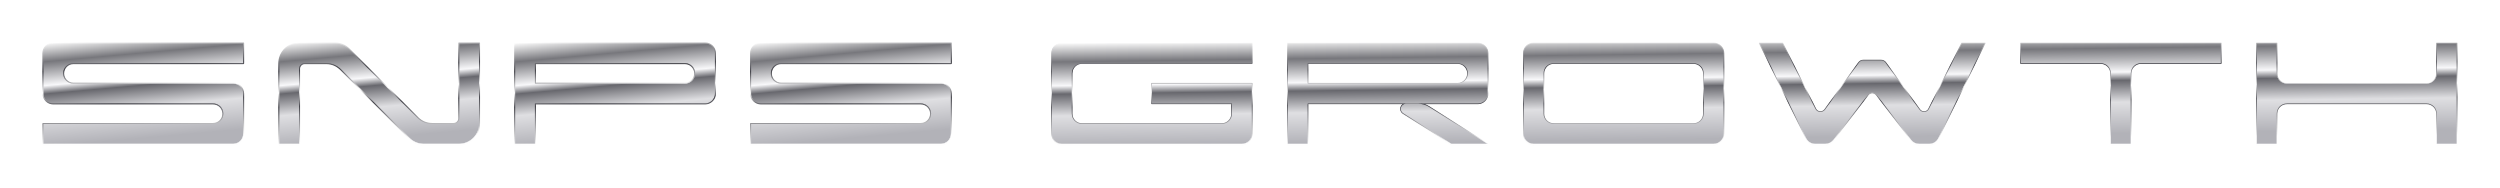
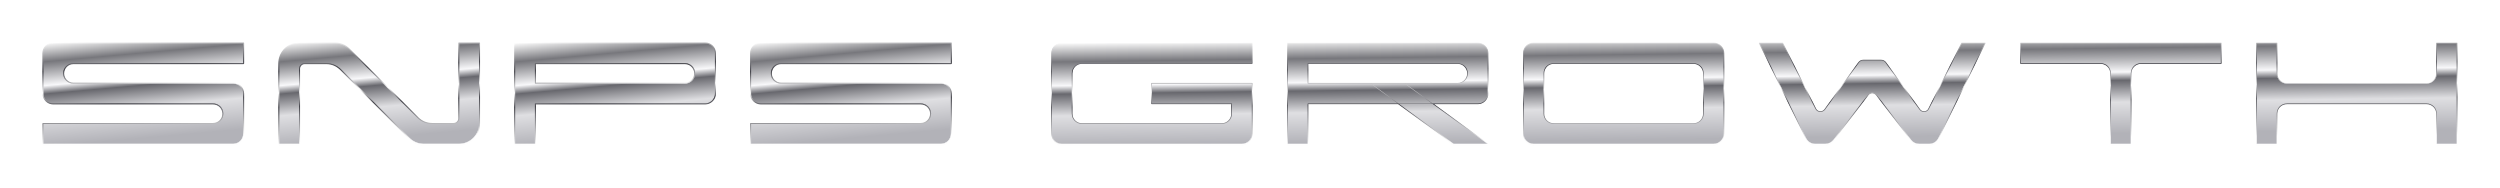
<svg xmlns="http://www.w3.org/2000/svg" width="1737.070" height="130" viewBox="0 0 1737.070 130">
  <defs>
    <linearGradient id="si-silver" x1="0" y1="0" x2=".18" y2="1">
      <stop stop-color="#fafafa" />
      <stop offset=".18" stop-color="#77777c" />
      <stop offset=".41" stop-color="#f8f8fa" />
      <stop offset=".49" stop-color="#68686e" />
      <stop offset=".7" stop-color="#dfdfe2" />
      <stop offset="1" stop-color="#b2b2b8" />
    </linearGradient>
    <linearGradient id="si-glass" x1="0" y1="0" x2=".24" y2="1">
      <stop stop-color="#ffffff" stop-opacity=".92" />
      <stop offset=".16" stop-color="#33333a" stop-opacity=".26" />
      <stop offset=".4" stop-color="#ffffff" stop-opacity=".12" />
      <stop offset=".49" stop-color="#ffffff" stop-opacity=".82" />
      <stop offset=".56" stop-color="#33333a" stop-opacity=".1" />
      <stop offset=".82" stop-color="#ffffff" stop-opacity=".15" />
      <stop offset="1" stop-color="#ffffff" stop-opacity=".8" />
    </linearGradient>
    <linearGradient id="si-frost" x2=".8" y2="1">
      <stop stop-color="#ffffff" stop-opacity=".85" />
      <stop offset="1" stop-color="#33333a" stop-opacity=".5" />
    </linearGradient>
    <linearGradient id="si-edge" x2=".1" y2="1">
      <stop stop-color="#ffffff" />
      <stop offset=".28" stop-color="#33333a" />
      <stop offset=".49" stop-color="#ffffff" />
      <stop offset=".63" stop-color="#33333a" />
      <stop offset="1" stop-color="#ffffff" />
    </linearGradient>
  </defs>
  <g transform="translate(0 1.2)" fill="#f5f5f5" opacity=".22">
    <g transform="translate(30 30)">
      <g transform="scale(1.492537) translate(-33.28 -33.28)">
        <path d="M117.08,42.66h9.38v-9.38H37.97c-2.59,0-4.69,2.1-4.69,4.69v18.76c0,2.59,2.1,4.69,4.69,4.69h4.69s69.73,0,69.73,0c2.59,0,4.69,2.1,4.69,4.69h0c0,2.59-2.1,4.69-4.69,4.69H42.66s-9.38,0-9.38,0v9.38h88.49c2.59,0,4.69-2.1,4.69-4.69v-18.76c0-2.59-2.1-4.69-4.69-4.69h-4.69s-69.73,0-69.73,0c-2.59,0-4.69-2.1-4.69-4.69h0c0-2.59,2.1-4.69,4.69-4.69h69.73Z" />
        <path d="M226.9,33.28v34.98c0,1.4-1.14,2.54-2.54,2.54h-10.08c-2.49,0-4.87-.99-6.63-2.75l-6.63-6.63-6.64-6.63-12.13-12.13h0l-6.63-6.63c-1.76-1.76-4.14-2.75-6.63-2.75h-9.37s-7.13,0-7.13,0h0c-5.18,0-9.38,4.2-9.38,9.38h0s0,0,0,0v37.52h9.38v-34.98c0-1.4,1.14-2.54,2.54-2.54h10.09c2.49,0,4.87.99,6.63,2.75l16.01,16.01,6.63,6.64,2.74,2.74,6.63,6.63c1.76,1.76,4.14,2.75,6.63,2.75h9.39s7.12,0,7.12,0h0c5.18,0,9.38-4.2,9.38-9.38h0v-37.52h-9.38Z" />
        <path d="M252.92,33.28v46.9h9.38v-18.76h79.11c2.59,0,4.69-2.1,4.69-4.69v-18.76c0-2.59-2.1-4.69-4.69-4.69h-88.49ZM332.03,52.04h-69.73v-9.38h69.73c2.59,0,4.69,2.1,4.69,4.69h0c0,2.59-2.1,4.69-4.69,4.69Z" />
        <path d="M372.12,47.35h0c0,2.59,2.1,4.69,4.69,4.69h74.42c2.59,0,4.69,2.1,4.69,4.69v18.76c0,2.59-2.1,4.69-4.69,4.69h-88.49v-9.38h79.11c2.59,0,4.69-2.1,4.69-4.69h0c0-2.59-2.1-4.69-4.69-4.69h-74.42c-2.59,0-4.69-2.1-4.69-4.69v-18.76c0-2.59,2.1-4.69,4.69-4.69h88.49v9.38h-79.11c-2.59,0-4.69,2.1-4.69,4.69Z" />
      </g>
-       <path d="M139.1 0.0H7.0C3.1 0.0 0.0 3.1 0.0 7.0V63.0C0.0 66.9 3.1 70.0 7.0 70.0H132.1C135.9 70.0 139.1 66.9 139.1 63.0V28.0H69.5V42.0H125.1V49.0C125.1 52.9 121.9 56.0 118.1 56.0H21.0C17.1 56.0 14.0 52.9 14.0 49.0V21.0C14.0 17.1 17.1 14.0 21.0 14.0H139.1V0.0ZM163.9 0.0V70.0H177.9V42.0H296.0C299.8 42.0 303.0 38.9 303.0 35.0V7.0C303.0 3.1 299.8 0.0 296.0 0.0H163.9ZM282.0 28.0H177.9V14.0H282.0C285.8 14.0 289.0 17.1 289.0 21.0C289.0 24.9 285.8 28.0 282.0 28.0ZM244.2 48.8 277.6 70.0H303.0L262.2 44.2C260.0 42.8 257.4 42.0 254.7 42.0H246.1C242.4 42.0 241.0 46.8 244.2 48.8ZM327.8 7.0C327.8 3.1 330.9 0.0 334.8 0.0H459.9C463.7 0.0 466.9 3.1 466.9 7.0V63.0C466.9 66.9 463.7 70.0 459.9 70.0H334.8C330.9 70.0 327.8 66.9 327.8 63.0V7.0ZM341.8 21.0V49.0C341.8 52.9 344.9 56.0 348.8 56.0H445.9C449.7 56.0 452.9 52.9 452.9 49.0V21.0C452.9 17.1 449.7 14.0 445.9 14.0H348.8C344.9 14.0 341.8 17.1 341.8 21.0ZM491.7 0.0H507.8L530.7 45.6C532.0 48.2 535.5 48.4 537.2 46.1L560.7 13.5C561.4 12.5 562.6 11.9 563.8 11.9H576.3C577.5 11.9 578.7 12.5 579.4 13.5L603.0 46.1C604.6 48.4 608.2 48.2 609.4 45.6L632.3 0.0H648.4L616.0 66.1C614.8 68.5 612.4 70.0 609.7 70.0H602.6C600.4 70.0 598.4 69.0 597.1 67.3L573.1 36.0C571.5 34.0 568.6 34.0 567.1 36.0L543.1 67.3C541.7 69.0 539.7 70.0 537.5 70.0H530.4C527.7 70.0 525.3 68.5 524.1 66.1L491.7 0.0ZM673.3 0.0H812.4V14.0H756.8C753 14.0 749.8 17.1 749.8 21.0V70.0H735.8V21.0C735.8 17.1 732.7 14.0 728.8 14.0H673.3V0.0ZM837.2 0.0H851.2V21.0C851.2 24.9 854.3 28.0 858.2 28.0H955.3C959.1 28.0 962.3 24.9 962.3 21.0V0.0H976.3V70.0H962.3V49.0C962.3 45.1 959.1 42.0 955.3 42.0H858.2C854.3 42.0 851.2 45.1 851.2 49.0V70.0H837.2V0.0Z" transform="translate(700.806 0)" />
+       <path d="M139.1 0.0H7.0C3.1 0.0 0.0 3.1 0.0 7.0V63.0C0.0 66.9 3.1 70.0 7.0 70.0H132.1C135.9 70.0 139.1 66.9 139.1 63.0V28.0H69.5V42.0H125.1V49.0C125.1 52.9 121.9 56.0 118.1 56.0H21.0C17.1 56.0 14.0 52.9 14.0 49.0V21.0C14.0 17.1 17.1 14.0 21.0 14.0H139.1V0.0ZM163.9 0.0V70.0H177.9V42.0H296.0C299.8 42.0 303.0 38.9 303.0 35.0V7.0C303.0 3.1 299.8 0.0 296.0 0.0H163.9ZM282.0 28.0H177.9V14.0H282.0C285.8 14.0 289.0 17.1 289.0 21.0C289.0 24.9 285.8 28.0 282.0 28.0ZM221.6 28.0 279.2 70.0H303.0L245.3 28.0H221.6ZM327.8 7.0C327.8 3.1 330.9 0.0 334.8 0.0H459.9C463.7 0.0 466.9 3.1 466.9 7.0V63.0C466.9 66.9 463.7 70.0 459.9 70.0H334.8C330.9 70.0 327.8 66.9 327.8 63.0V7.0ZM341.8 21.0V49.0C341.8 52.9 344.9 56.0 348.8 56.0H445.9C449.7 56.0 452.9 52.9 452.9 49.0V21.0C452.9 17.1 449.7 14.0 445.9 14.0H348.8C344.9 14.0 341.8 17.1 341.8 21.0ZM491.7 0.0H507.8L530.7 45.6C532.0 48.2 535.5 48.4 537.2 46.1L560.7 13.5C561.4 12.5 562.6 11.9 563.8 11.9H576.3C577.5 11.9 578.7 12.5 579.4 13.5L603.0 46.1C604.6 48.4 608.2 48.2 609.4 45.6L632.3 0.0H648.4L616.0 66.1C614.8 68.5 612.4 70.0 609.7 70.0H602.6C600.4 70.0 598.4 69.0 597.1 67.3L573.1 36.0C571.5 34.0 568.6 34.0 567.1 36.0L543.1 67.3C541.7 69.0 539.7 70.0 537.5 70.0H530.4C527.7 70.0 525.3 68.5 524.1 66.1L491.7 0.0ZM673.3 0.0H812.4V14.0H756.8C753 14.0 749.8 17.1 749.8 21.0V70.0H735.8V21.0C735.8 17.1 732.7 14.0 728.8 14.0H673.3V0.0ZM837.2 0.0H851.2V21.0C851.2 24.9 854.3 28.0 858.2 28.0H955.3C959.1 28.0 962.3 24.9 962.3 21.0V0.0H976.3V70.0H962.3V49.0C962.3 45.1 959.1 42.0 955.3 42.0H858.2C854.3 42.0 851.2 45.1 851.2 49.0V70.0H837.2V0.0Z" transform="translate(700.806 0)" />
    </g>
  </g>
  <g fill="url(#si-silver)" stroke="url(#si-edge)" stroke-width=".75" stroke-linejoin="round" paint-order="stroke fill">
    <g transform="translate(30 30)">
      <g transform="scale(1.492537) translate(-33.28 -33.28)">
        <path d="M117.08,42.66h9.38v-9.38H37.97c-2.59,0-4.69,2.1-4.69,4.69v18.76c0,2.59,2.1,4.69,4.69,4.69h4.69s69.73,0,69.73,0c2.59,0,4.69,2.1,4.69,4.69h0c0,2.59-2.1,4.69-4.69,4.69H42.66s-9.38,0-9.38,0v9.38h88.49c2.59,0,4.69-2.1,4.69-4.69v-18.76c0-2.59-2.1-4.69-4.69-4.69h-4.69s-69.73,0-69.73,0c-2.59,0-4.69-2.1-4.69-4.69h0c0-2.59,2.1-4.69,4.69-4.69h69.73Z" />
        <path d="M226.9,33.28v34.98c0,1.4-1.14,2.54-2.54,2.54h-10.08c-2.49,0-4.87-.99-6.63-2.75l-6.63-6.63-6.64-6.63-12.13-12.13h0l-6.63-6.63c-1.76-1.76-4.14-2.75-6.63-2.75h-9.37s-7.13,0-7.13,0h0c-5.18,0-9.38,4.2-9.38,9.38h0s0,0,0,0v37.52h9.38v-34.98c0-1.4,1.14-2.54,2.54-2.54h10.09c2.49,0,4.87.99,6.63,2.75l16.01,16.01,6.63,6.64,2.74,2.74,6.63,6.63c1.76,1.76,4.14,2.75,6.63,2.75h9.39s7.12,0,7.12,0h0c5.18,0,9.38-4.2,9.38-9.38h0v-37.52h-9.38Z" />
        <path d="M252.92,33.28v46.9h9.38v-18.76h79.11c2.59,0,4.69-2.1,4.69-4.69v-18.76c0-2.59-2.1-4.69-4.69-4.69h-88.49ZM332.03,52.04h-69.73v-9.38h69.73c2.59,0,4.69,2.1,4.69,4.69h0c0,2.59-2.1,4.69-4.69,4.69Z" />
        <path d="M372.12,47.35h0c0,2.59,2.1,4.69,4.69,4.69h74.42c2.59,0,4.69,2.1,4.69,4.69v18.76c0,2.59-2.1,4.69-4.69,4.69h-88.49v-9.38h79.11c2.59,0,4.69-2.1,4.69-4.69h0c0-2.59-2.1-4.69-4.69-4.69h-74.42c-2.59,0-4.69-2.1-4.69-4.69v-18.76c0-2.59,2.1-4.69,4.69-4.69h88.49v9.38h-79.11c-2.59,0-4.69,2.1-4.69,4.69Z" />
      </g>
-       <path d="M139.1 0.0H7.0C3.1 0.0 0.0 3.1 0.0 7.0V63.0C0.0 66.9 3.1 70.0 7.0 70.0H132.1C135.9 70.0 139.1 66.9 139.1 63.0V28.0H69.5V42.0H125.1V49.0C125.1 52.9 121.9 56.0 118.1 56.0H21.0C17.1 56.0 14.0 52.9 14.0 49.0V21.0C14.0 17.1 17.1 14.0 21.0 14.0H139.1V0.0ZM163.9 0.0V70.0H177.9V42.0H296.0C299.8 42.0 303.0 38.9 303.0 35.0V7.0C303.0 3.1 299.8 0.0 296.0 0.0H163.9ZM282.0 28.0H177.9V14.0H282.0C285.8 14.0 289.0 17.1 289.0 21.0C289.0 24.9 285.8 28.0 282.0 28.0ZM244.2 48.8 277.6 70.0H303.0L262.2 44.2C260.0 42.8 257.4 42.0 254.7 42.0H246.1C242.4 42.0 241.0 46.8 244.2 48.8ZM327.8 7.0C327.8 3.1 330.9 0.0 334.8 0.0H459.9C463.7 0.0 466.9 3.1 466.9 7.0V63.0C466.9 66.9 463.7 70.0 459.9 70.0H334.8C330.9 70.0 327.8 66.9 327.8 63.0V7.0ZM341.8 21.0V49.0C341.8 52.9 344.9 56.0 348.8 56.0H445.9C449.7 56.0 452.9 52.9 452.9 49.0V21.0C452.9 17.1 449.7 14.0 445.9 14.0H348.8C344.9 14.0 341.8 17.1 341.8 21.0ZM491.7 0.0H507.8L530.7 45.6C532.0 48.2 535.5 48.4 537.2 46.1L560.7 13.5C561.4 12.5 562.6 11.9 563.8 11.9H576.3C577.5 11.9 578.7 12.5 579.4 13.5L603.0 46.1C604.6 48.4 608.2 48.2 609.4 45.6L632.3 0.0H648.4L616.0 66.1C614.8 68.5 612.4 70.0 609.7 70.0H602.6C600.4 70.0 598.4 69.0 597.1 67.3L573.1 36.0C571.5 34.0 568.6 34.0 567.1 36.0L543.1 67.3C541.7 69.0 539.7 70.0 537.5 70.0H530.4C527.7 70.0 525.3 68.5 524.1 66.1L491.7 0.0ZM673.3 0.0H812.4V14.0H756.8C753 14.0 749.8 17.1 749.8 21.0V70.0H735.8V21.0C735.8 17.1 732.7 14.0 728.8 14.0H673.3V0.0ZM837.2 0.0H851.2V21.0C851.2 24.9 854.3 28.0 858.2 28.0H955.3C959.1 28.0 962.3 24.9 962.3 21.0V0.0H976.3V70.0H962.3V49.0C962.3 45.1 959.1 42.0 955.3 42.0H858.2C854.3 42.0 851.2 45.1 851.2 49.0V70.0H837.2V0.0Z" transform="translate(700.806 0)" />
+       <path d="M139.1 0.0H7.0C3.1 0.0 0.0 3.1 0.0 7.0V63.0C0.0 66.9 3.1 70.0 7.0 70.0H132.1C135.9 70.0 139.1 66.9 139.1 63.0V28.0H69.5V42.0H125.1V49.0C125.1 52.9 121.9 56.0 118.1 56.0H21.0C17.1 56.0 14.0 52.9 14.0 49.0V21.0C14.0 17.1 17.1 14.0 21.0 14.0H139.1V0.0ZM163.9 0.0V70.0H177.9V42.0H296.0C299.8 42.0 303.0 38.9 303.0 35.0V7.0C303.0 3.1 299.8 0.0 296.0 0.0H163.9ZM282.0 28.0H177.9V14.0H282.0C285.8 14.0 289.0 17.1 289.0 21.0C289.0 24.9 285.8 28.0 282.0 28.0ZM221.6 28.0 279.2 70.0H303.0L245.3 28.0H221.6ZM327.8 7.0C327.8 3.1 330.9 0.0 334.8 0.0H459.9C463.7 0.0 466.9 3.1 466.9 7.0V63.0C466.9 66.9 463.7 70.0 459.9 70.0H334.8C330.9 70.0 327.8 66.9 327.8 63.0V7.0ZM341.8 21.0V49.0C341.8 52.9 344.9 56.0 348.8 56.0H445.9C449.7 56.0 452.9 52.9 452.9 49.0V21.0C452.9 17.1 449.7 14.0 445.9 14.0H348.8C344.9 14.0 341.8 17.1 341.8 21.0ZM491.7 0.0H507.8L530.7 45.6C532.0 48.2 535.5 48.4 537.2 46.1L560.7 13.5C561.4 12.5 562.6 11.9 563.8 11.9H576.3C577.5 11.9 578.7 12.5 579.4 13.5L603.0 46.1C604.6 48.4 608.2 48.2 609.4 45.6L632.3 0.0H648.4L616.0 66.1C614.8 68.5 612.4 70.0 609.7 70.0H602.6C600.4 70.0 598.4 69.0 597.1 67.3L573.1 36.0C571.5 34.0 568.6 34.0 567.1 36.0L543.1 67.3C541.7 69.0 539.7 70.0 537.5 70.0H530.4C527.7 70.0 525.3 68.5 524.1 66.1L491.7 0.0ZM673.3 0.0H812.4V14.0H756.8C753 14.0 749.8 17.1 749.8 21.0V70.0H735.8V21.0C735.8 17.1 732.7 14.0 728.8 14.0H673.3V0.0ZM837.2 0.0H851.2V21.0C851.2 24.9 854.3 28.0 858.2 28.0H955.3C959.1 28.0 962.3 24.9 962.3 21.0V0.0H976.3V70.0H962.3V49.0C962.3 45.1 959.1 42.0 955.3 42.0H858.2C854.3 42.0 851.2 45.1 851.2 49.0V70.0H837.2V0.0Z" transform="translate(700.806 0)" />
    </g>
  </g>
  <g fill="none" stroke="url(#si-edge)" stroke-width=".22" opacity=".9">
    <g transform="translate(30 30)">
      <g transform="scale(1.492537) translate(-33.28 -33.28)">
        <path d="M117.08,42.66h9.38v-9.38H37.97c-2.59,0-4.69,2.1-4.69,4.69v18.76c0,2.59,2.1,4.69,4.69,4.69h4.69s69.73,0,69.73,0c2.59,0,4.69,2.1,4.69,4.69h0c0,2.59-2.1,4.69-4.69,4.69H42.66s-9.38,0-9.38,0v9.38h88.49c2.59,0,4.69-2.1,4.69-4.69v-18.76c0-2.59-2.1-4.69-4.69-4.69h-4.69s-69.73,0-69.73,0c-2.59,0-4.69-2.1-4.69-4.69h0c0-2.59,2.1-4.69,4.69-4.69h69.73Z" />
        <path d="M226.9,33.28v34.98c0,1.4-1.14,2.54-2.54,2.54h-10.08c-2.49,0-4.87-.99-6.63-2.75l-6.63-6.63-6.64-6.63-12.13-12.13h0l-6.63-6.63c-1.76-1.76-4.14-2.75-6.63-2.75h-9.37s-7.13,0-7.13,0h0c-5.18,0-9.38,4.2-9.38,9.38h0s0,0,0,0v37.52h9.38v-34.98c0-1.4,1.14-2.54,2.54-2.54h10.09c2.49,0,4.87.99,6.63,2.75l16.01,16.01,6.63,6.64,2.74,2.74,6.63,6.63c1.76,1.76,4.14,2.75,6.63,2.75h9.39s7.12,0,7.12,0h0c5.18,0,9.38-4.2,9.38-9.38h0v-37.52h-9.38Z" />
        <path d="M252.92,33.28v46.9h9.38v-18.76h79.11c2.59,0,4.69-2.1,4.69-4.69v-18.76c0-2.59-2.1-4.69-4.69-4.69h-88.49ZM332.03,52.04h-69.73v-9.38h69.73c2.59,0,4.69,2.1,4.69,4.69h0c0,2.59-2.1,4.69-4.69,4.69Z" />
        <path d="M372.12,47.35h0c0,2.59,2.1,4.69,4.69,4.69h74.42c2.59,0,4.69,2.1,4.69,4.69v18.76c0,2.59-2.1,4.69-4.69,4.69h-88.49v-9.38h79.11c2.59,0,4.69-2.1,4.69-4.69h0c0-2.59-2.1-4.69-4.69-4.69h-74.42c-2.59,0-4.69-2.1-4.69-4.69v-18.76c0-2.59,2.1-4.69,4.69-4.69h88.49v9.38h-79.11c-2.59,0-4.69,2.1-4.69,4.69Z" />
      </g>
-       <path d="M139.1 0.0H7.0C3.1 0.0 0.0 3.1 0.0 7.0V63.0C0.0 66.9 3.1 70.0 7.0 70.0H132.1C135.9 70.0 139.1 66.9 139.1 63.0V28.0H69.5V42.0H125.1V49.0C125.1 52.9 121.9 56.0 118.1 56.0H21.0C17.1 56.0 14.0 52.9 14.0 49.0V21.0C14.0 17.1 17.1 14.0 21.0 14.0H139.1V0.0ZM163.9 0.0V70.0H177.9V42.0H296.0C299.8 42.0 303.0 38.9 303.0 35.0V7.0C303.0 3.1 299.8 0.0 296.0 0.0H163.9ZM282.0 28.0H177.9V14.0H282.0C285.8 14.0 289.0 17.1 289.0 21.0C289.0 24.9 285.8 28.0 282.0 28.0ZM244.2 48.8 277.6 70.0H303.0L262.2 44.2C260.0 42.8 257.4 42.0 254.7 42.0H246.1C242.4 42.0 241.0 46.8 244.2 48.8ZM327.8 7.0C327.8 3.1 330.9 0.0 334.8 0.0H459.9C463.7 0.0 466.9 3.1 466.9 7.0V63.0C466.9 66.9 463.7 70.0 459.9 70.0H334.8C330.9 70.0 327.8 66.9 327.8 63.0V7.0ZM341.8 21.0V49.0C341.8 52.9 344.9 56.0 348.8 56.0H445.9C449.7 56.0 452.9 52.9 452.9 49.0V21.0C452.9 17.1 449.7 14.0 445.9 14.0H348.8C344.9 14.0 341.8 17.1 341.8 21.0ZM491.7 0.0H507.8L530.7 45.6C532.0 48.2 535.5 48.4 537.2 46.1L560.7 13.5C561.4 12.5 562.6 11.9 563.8 11.9H576.3C577.5 11.9 578.7 12.5 579.4 13.5L603.0 46.1C604.6 48.4 608.2 48.2 609.4 45.6L632.3 0.0H648.4L616.0 66.1C614.8 68.5 612.4 70.0 609.7 70.0H602.6C600.4 70.0 598.4 69.0 597.1 67.3L573.1 36.0C571.5 34.0 568.6 34.0 567.1 36.0L543.1 67.3C541.7 69.0 539.7 70.0 537.5 70.0H530.4C527.7 70.0 525.3 68.5 524.1 66.1L491.7 0.0ZM673.3 0.0H812.4V14.0H756.8C753 14.0 749.8 17.1 749.8 21.0V70.0H735.8V21.0C735.8 17.1 732.7 14.0 728.8 14.0H673.3V0.0ZM837.2 0.0H851.2V21.0C851.2 24.9 854.3 28.0 858.2 28.0H955.3C959.1 28.0 962.3 24.9 962.3 21.0V0.0H976.3V70.0H962.3V49.0C962.3 45.1 959.1 42.0 955.3 42.0H858.2C854.3 42.0 851.2 45.1 851.2 49.0V70.0H837.2V0.0Z" transform="translate(700.806 0)" />
+       <path d="M139.1 0.0H7.0C3.1 0.0 0.0 3.1 0.0 7.0V63.0C0.0 66.9 3.1 70.0 7.0 70.0H132.1C135.9 70.0 139.1 66.9 139.1 63.0V28.0H69.5V42.0H125.1V49.0C125.1 52.9 121.9 56.0 118.1 56.0H21.0C17.1 56.0 14.0 52.9 14.0 49.0V21.0C14.0 17.1 17.1 14.0 21.0 14.0H139.1V0.0ZM163.9 0.0V70.0H177.9V42.0H296.0C299.8 42.0 303.0 38.9 303.0 35.0V7.0C303.0 3.1 299.8 0.0 296.0 0.0H163.9ZM282.0 28.0H177.9V14.0H282.0C285.8 14.0 289.0 17.1 289.0 21.0C289.0 24.9 285.8 28.0 282.0 28.0ZM221.6 28.0 279.2 70.0H303.0L245.3 28.0H221.6ZM327.8 7.0C327.8 3.1 330.9 0.0 334.8 0.0H459.9C463.7 0.0 466.9 3.1 466.9 7.0V63.0C466.9 66.9 463.7 70.0 459.9 70.0H334.8C330.9 70.0 327.8 66.9 327.8 63.0V7.0ZM341.8 21.0V49.0C341.8 52.9 344.9 56.0 348.8 56.0H445.9C449.7 56.0 452.9 52.9 452.9 49.0V21.0C452.9 17.1 449.7 14.0 445.9 14.0H348.8C344.9 14.0 341.8 17.1 341.8 21.0ZM491.7 0.0H507.8L530.7 45.6C532.0 48.2 535.5 48.4 537.2 46.1L560.7 13.5C561.4 12.5 562.6 11.9 563.8 11.9H576.3C577.5 11.9 578.7 12.5 579.4 13.5L603.0 46.1C604.6 48.4 608.2 48.2 609.4 45.6L632.3 0.0H648.4L616.0 66.1C614.8 68.5 612.4 70.0 609.7 70.0H602.6C600.4 70.0 598.4 69.0 597.1 67.3L573.1 36.0C571.5 34.0 568.6 34.0 567.1 36.0L543.1 67.3C541.7 69.0 539.7 70.0 537.5 70.0H530.4C527.7 70.0 525.3 68.5 524.1 66.1L491.7 0.0ZM673.3 0.0H812.4V14.0H756.8C753 14.0 749.8 17.1 749.8 21.0V70.0H735.8V21.0C735.8 17.1 732.7 14.0 728.8 14.0H673.3V0.0ZM837.2 0.0H851.2V21.0C851.2 24.9 854.3 28.0 858.2 28.0H955.3C959.1 28.0 962.3 24.9 962.3 21.0V0.0H976.3V70.0H962.3V49.0C962.3 45.1 959.1 42.0 955.3 42.0H858.2C854.3 42.0 851.2 45.1 851.2 49.0V70.0H837.2V0.0Z" transform="translate(700.806 0)" />
    </g>
  </g>
</svg>
